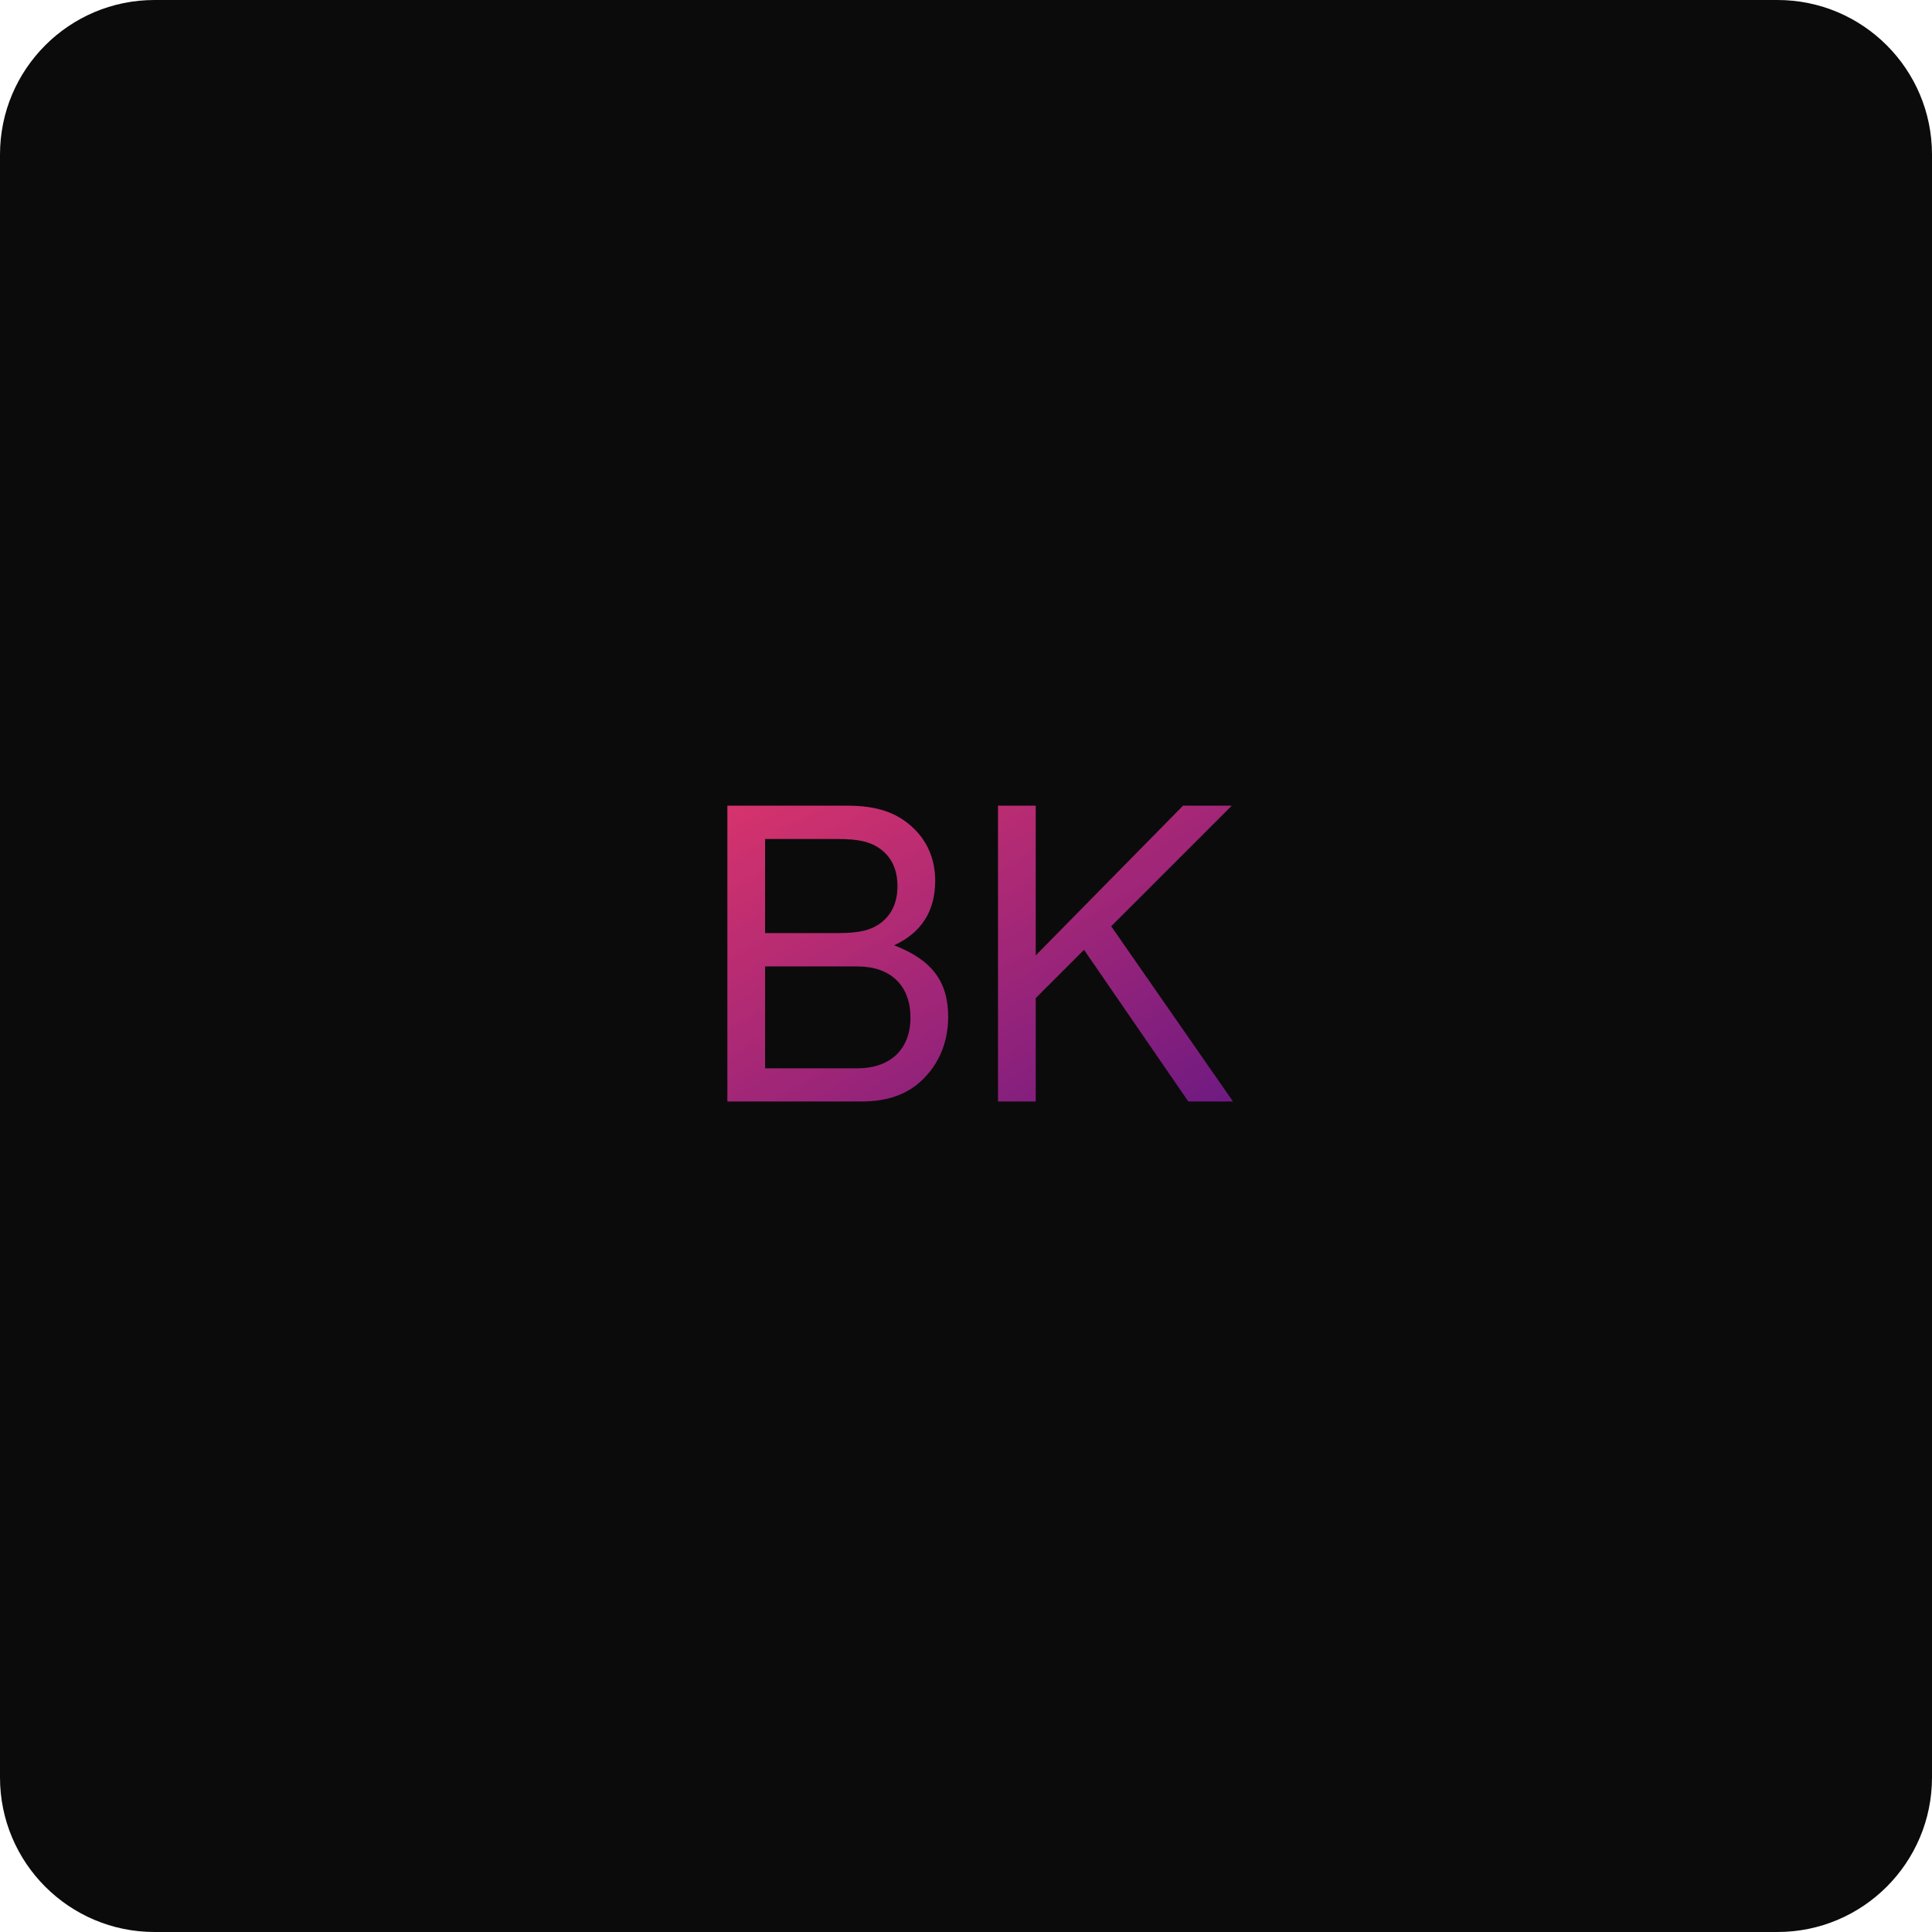
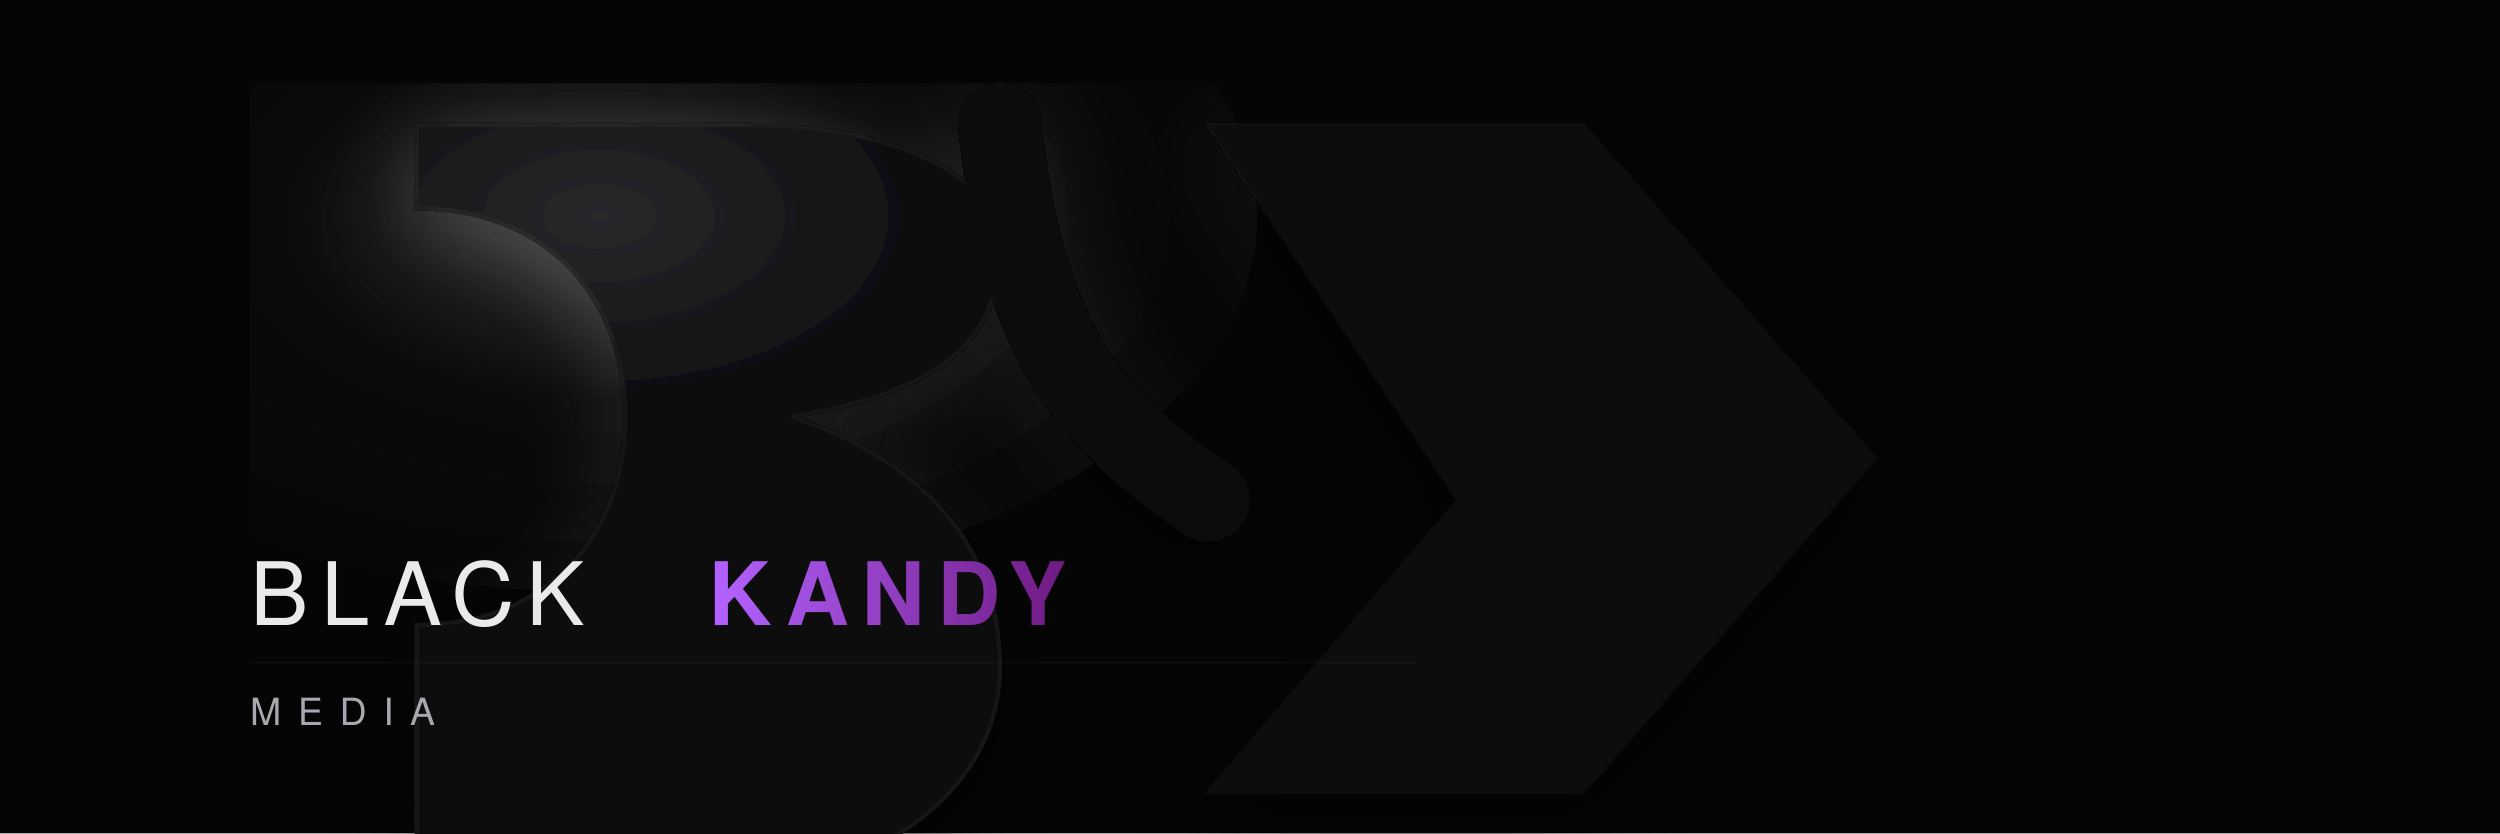
- <svg xmlns="http://www.w3.org/2000/svg" width="200" height="200" viewBox="0 0 200 200" role="img" aria-label="BLACK KANDY MEDIA logo">
+ <svg xmlns="http://www.w3.org/2000/svg" width="1200" height="400" viewBox="0 0 1200 400" role="img" aria-label="BLACK KANDY MEDIA logo">
  <defs>
-     <linearGradient id="g" x1="0" y1="0" x2="1" y2="1">
-       <stop offset="0%" stop-color="#d6336c" />
+     <linearGradient id="pb" x1="0" x2="1">
+       <stop offset="0%" stop-color="#b362ff" />
      <stop offset="100%" stop-color="#6f1a82" />
    </linearGradient>
+     <radialGradient id="gloss" cx="30%" cy="20%" r="60%">
+       <stop offset="0%" stop-color="rgba(255,255,255,0.9)" />
+       <stop offset="45%" stop-color="rgba(255,255,255,0.12)" />
+       <stop offset="100%" stop-color="rgba(255,255,255,0)" />
+     </radialGradient>
+     <filter id="soft" x="-50%" y="-50%" width="200%" height="200%">
+       <feDropShadow dx="0" dy="10" stdDeviation="18" flood-color="#000" flood-opacity="0.7" />
+     </filter>
  </defs>
-   <rect width="200" height="200" rx="16" fill="#0b0b0b" />
-   <text x="50%" y="50%" dominant-baseline="middle" text-anchor="middle" font-family="Helvetica, Arial, sans-serif" font-size="42" fill="url(#g)">BK</text>
+   <rect width="1200" height="400" fill="#050506" rx="0" />
+   <g transform="translate(60,20)" filter="url(#soft)">
+     <path d="M520 40 L700 40 L840 200 L700 360 L520 360 L640 220 L520 40 Z" fill="#0a0a0b" stroke="#111" stroke-opacity="0.9" stroke-width="2" />
+     <path d="M100 40 C160 40 200 80 200 140 C200 200 160 240 100 240 L100 360 L260 360 C320 360 380 320 380 260 C380 200 340 160 280 140 C340 130 380 110 380 60 C380 20 320 0 260 0 L100 0 Z" transform="translate(40,40)" fill="#0b0b0c" stroke="#141414" stroke-width="2" />
+     <rect x="60" y="20" width="560" height="320" rx="6" fill="url(#gloss)" opacity="0.14" />
+     <path d="M420 40 C430 140 460 180 520 220" stroke="#070707" stroke-width="40" stroke-linecap="round" stroke-linejoin="round" opacity="0.9" fill="none" />
+   </g>
+   <g transform="translate(120,300)">
+     <text x="0" y="0" font-family="Helvetica, Arial, sans-serif" font-size="42" fill="#eaeaea" letter-spacing="6">BLACK</text>
+     <text x="220" y="0" font-family="Helvetica, Arial, sans-serif" font-size="42" fill="url(#pb)" font-weight="700" letter-spacing="6">KANDY</text>
+     <line x1="0" y1="18" x2="560" y2="18" stroke="rgba(255,255,255,0.03)" stroke-width="1" />
+     <text x="0" y="48" font-family="Helvetica, Arial, sans-serif" font-size="18" fill="#a8a9ae" letter-spacing="8">MEDIA</text>
+   </g>
</svg>
